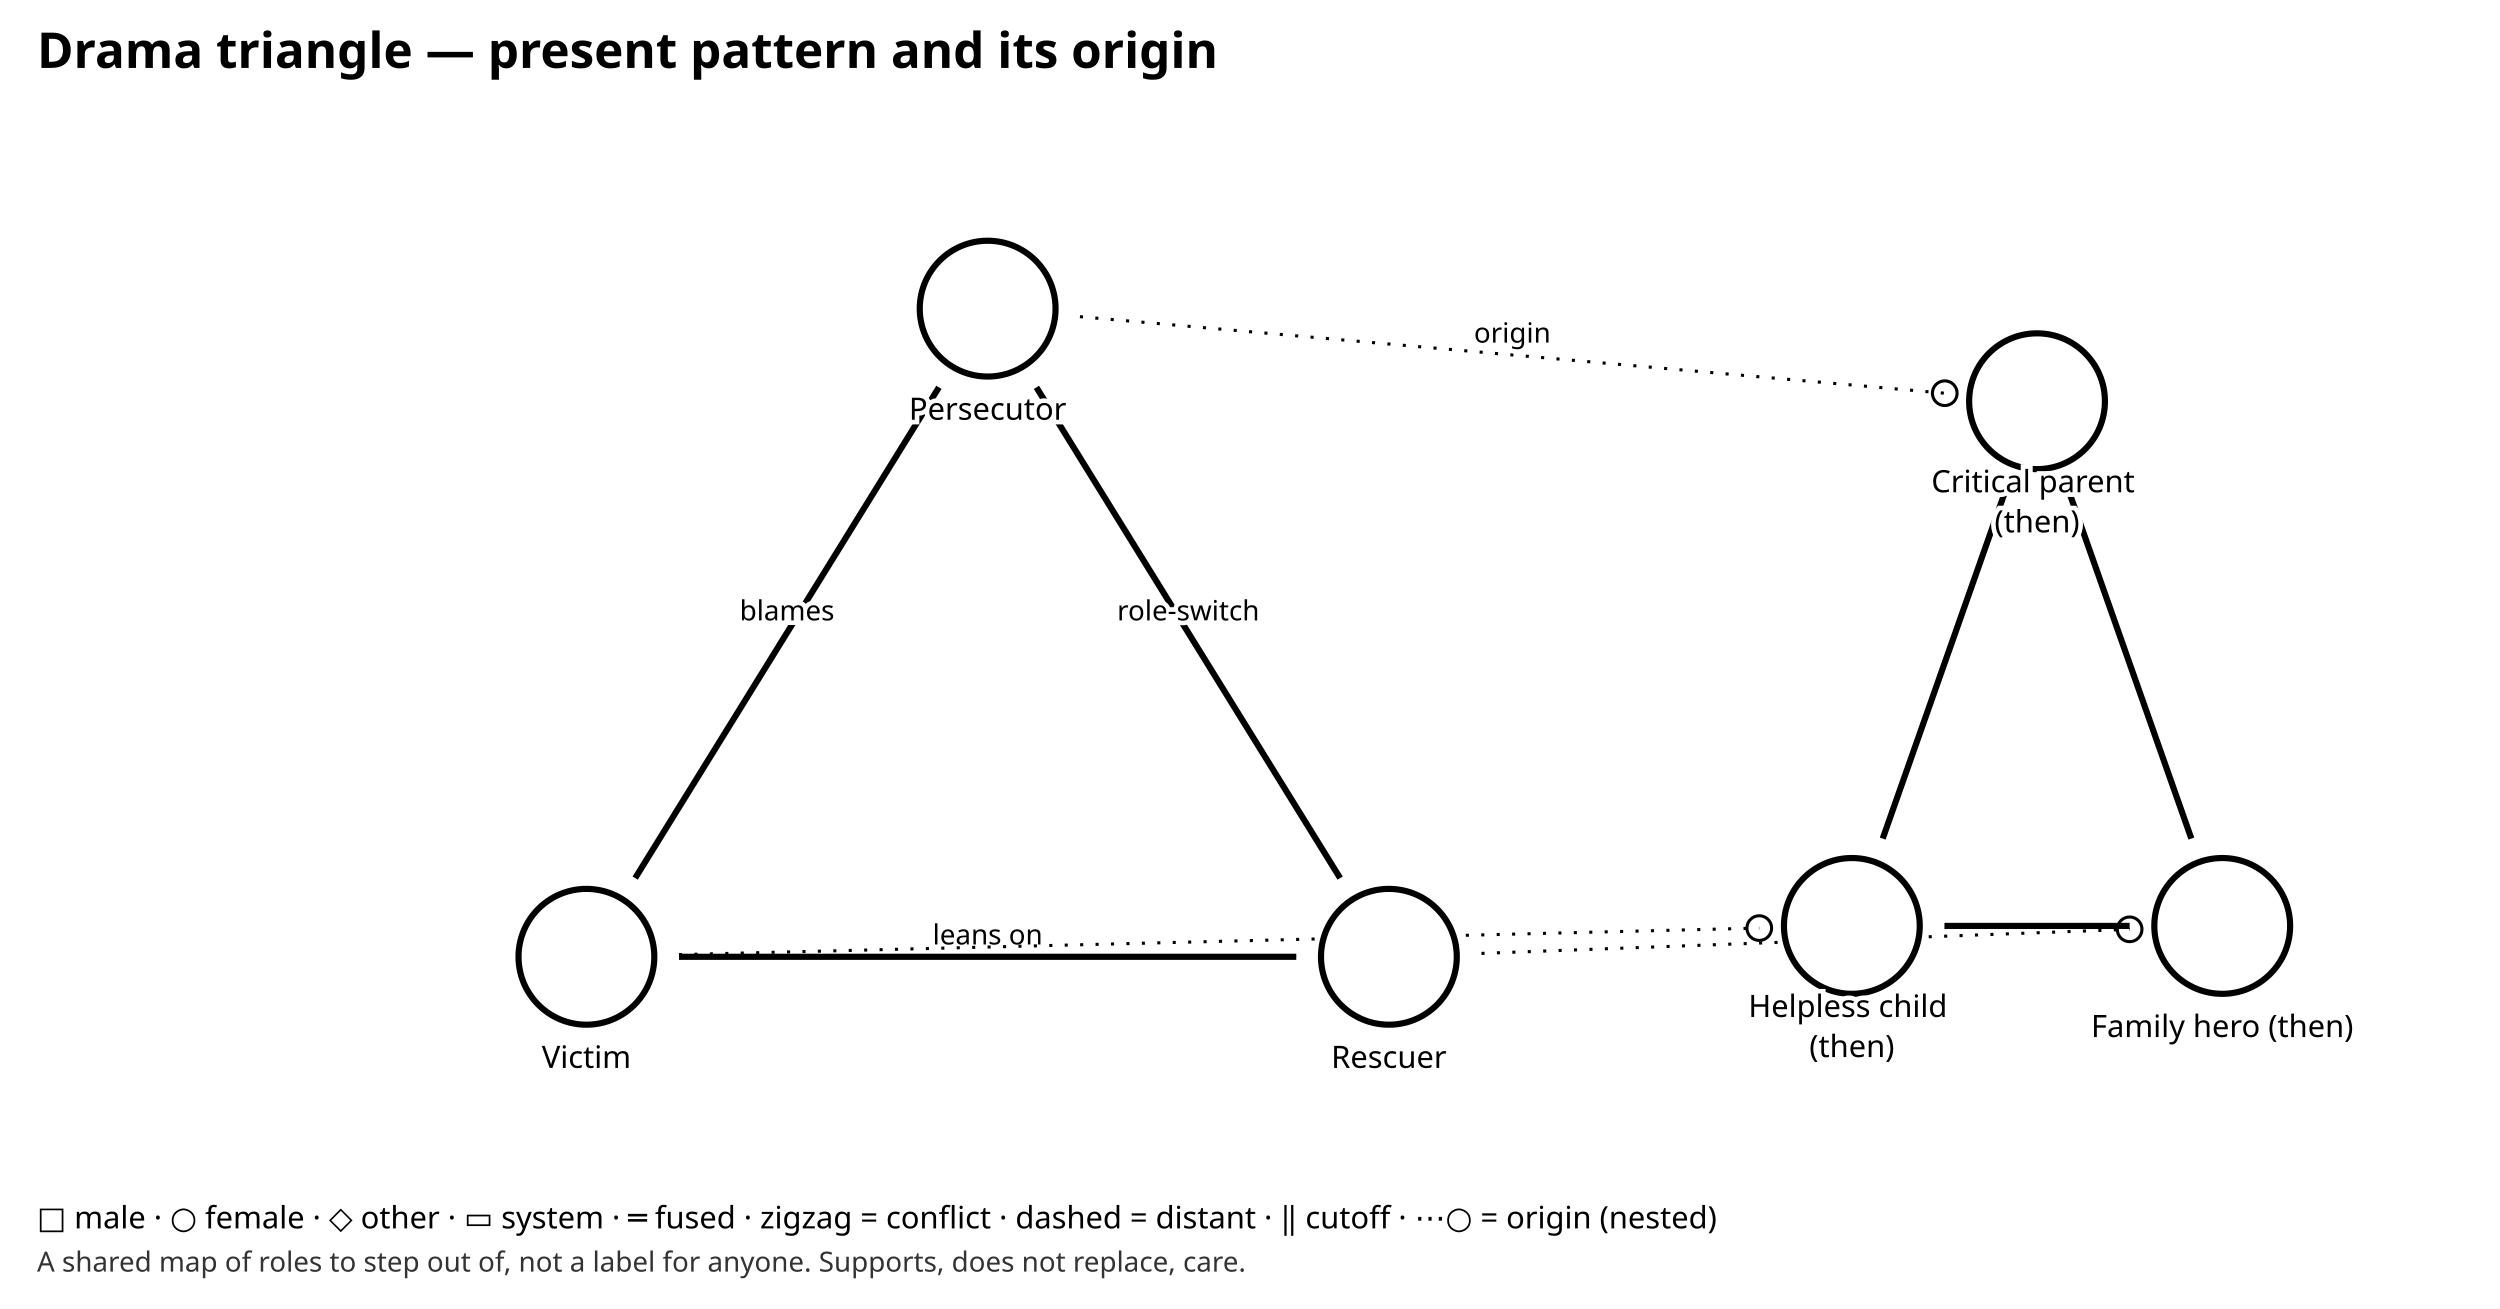
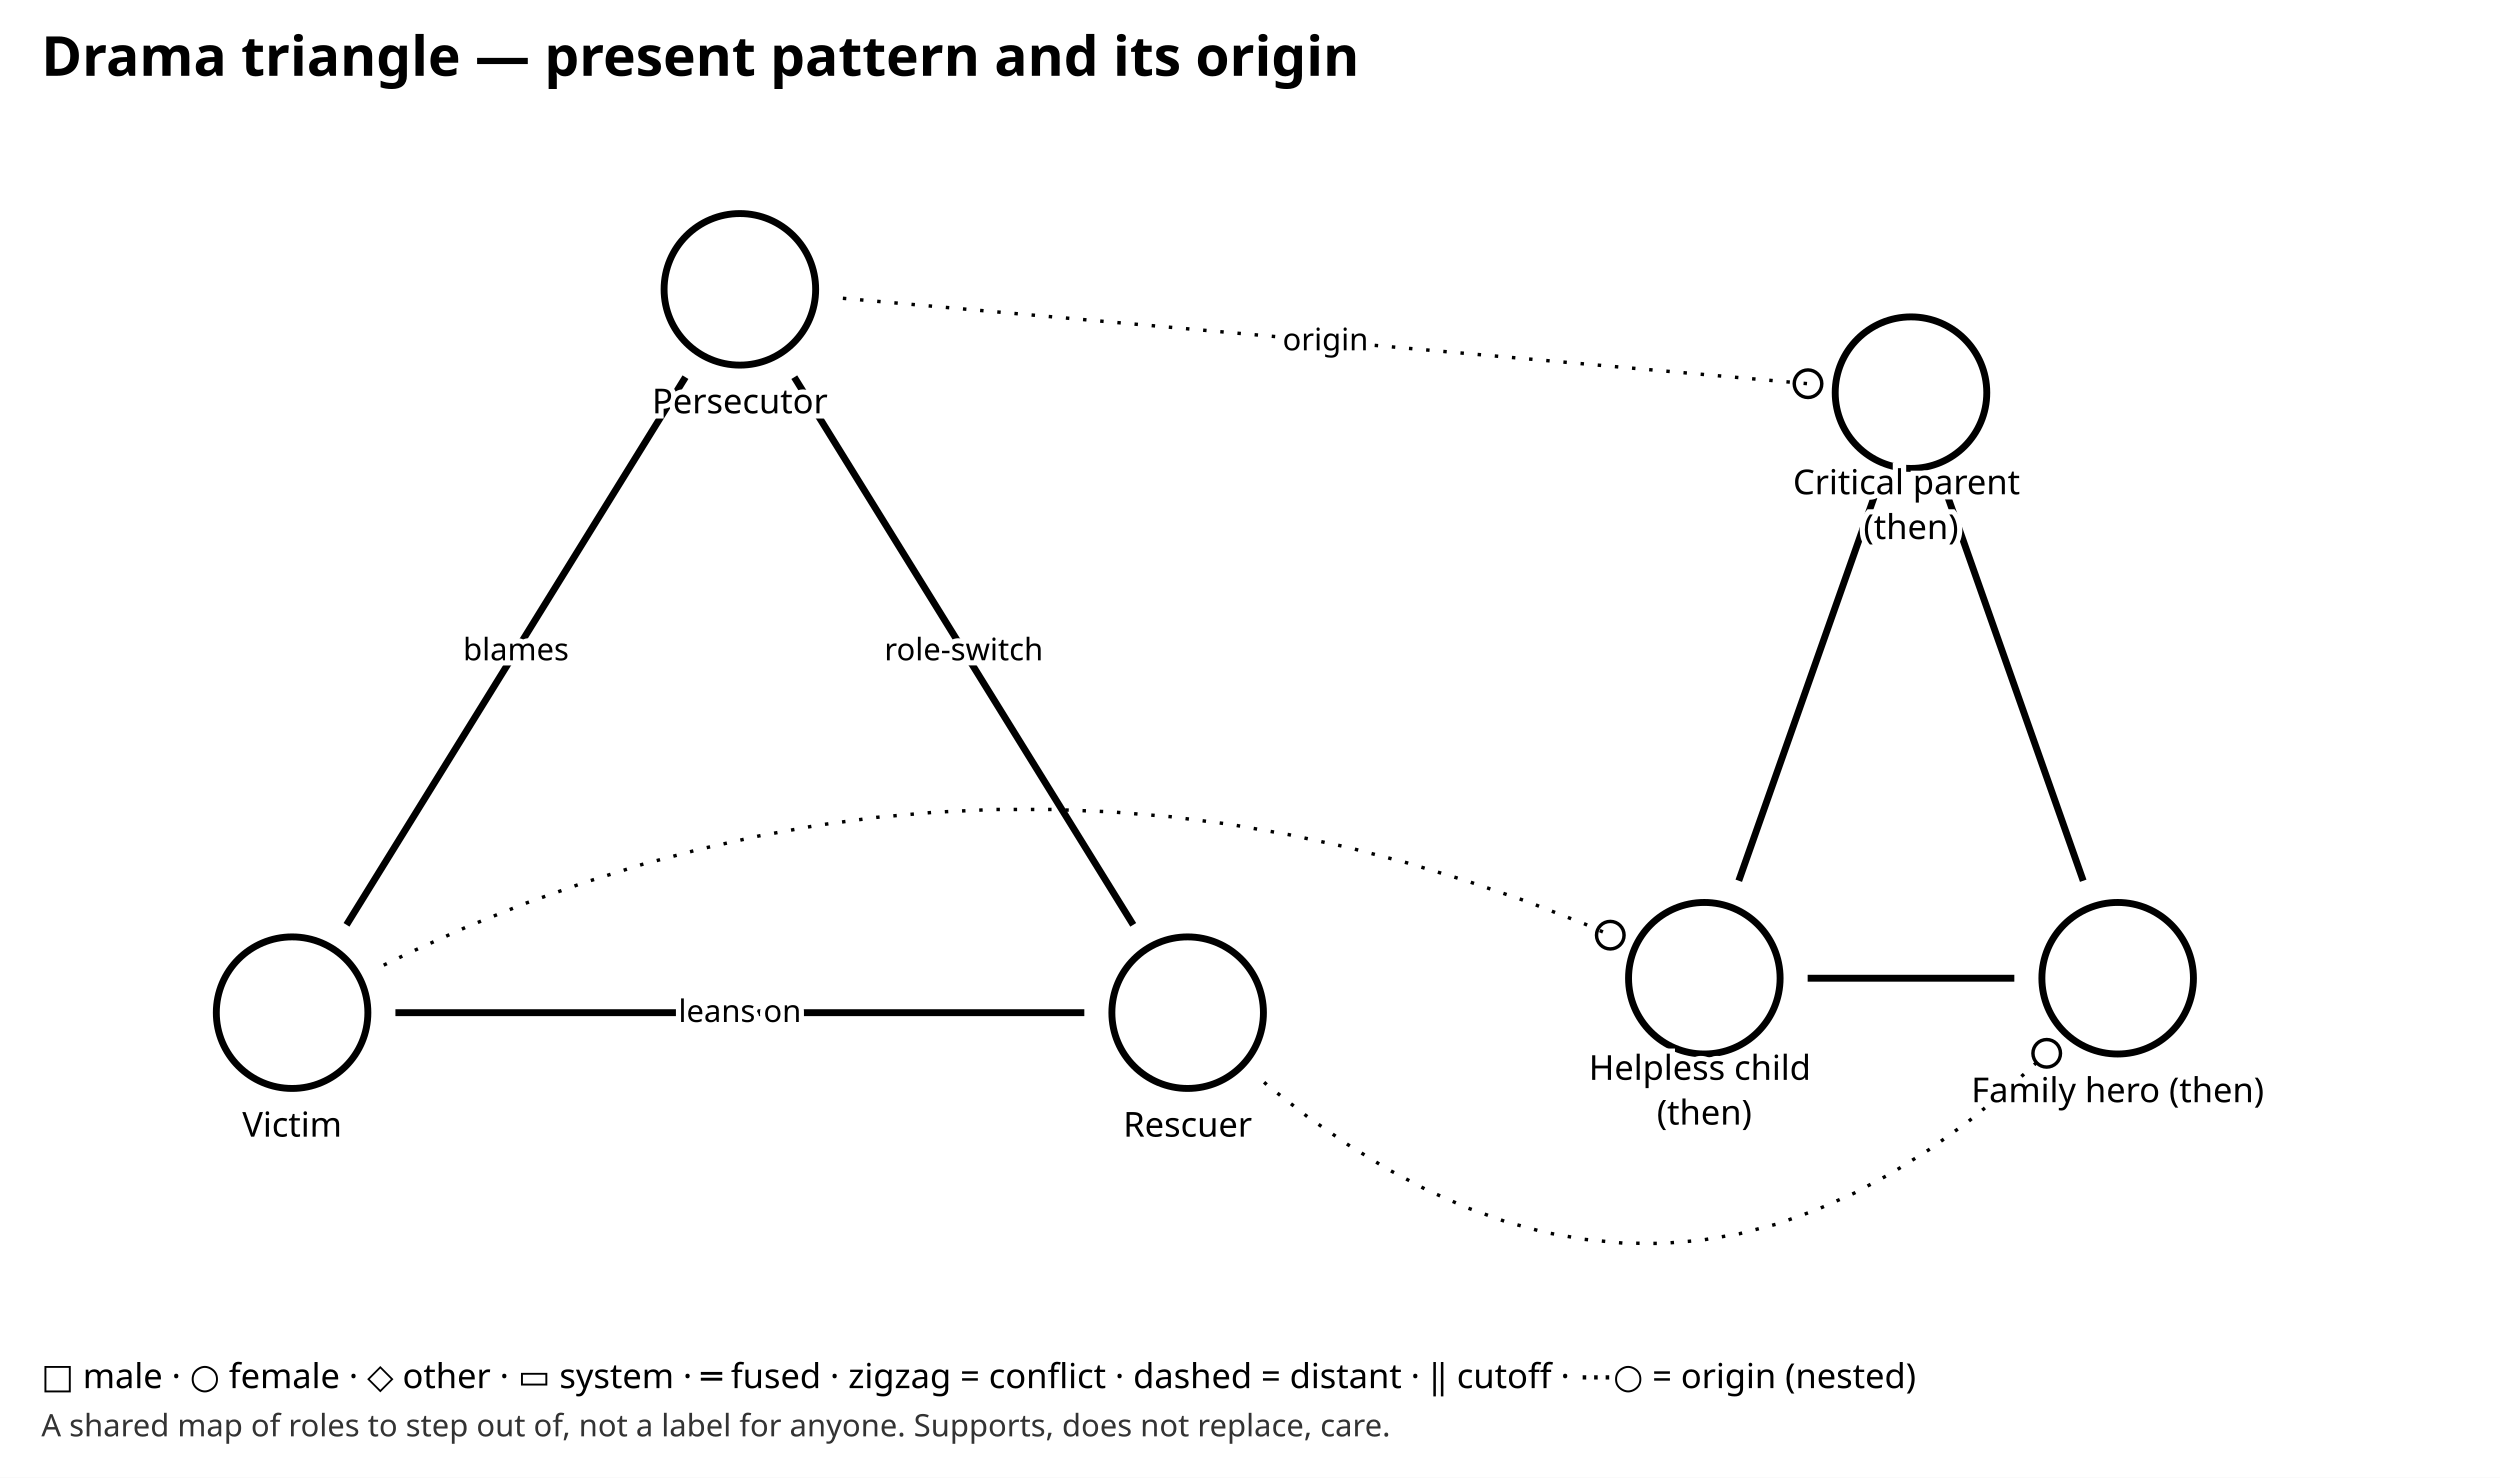
- <svg xmlns="http://www.w3.org/2000/svg" viewBox="0 0 810 424" role="img" aria-label="Relational field: Drama triangle — present pattern and its origin. People &amp; systems: Persecutor, Victim, Rescuer, Critical parent (then), Helpless child (then), Family hero (then). Relationships: Persecutor (reciprocal) Victim; Victim (reciprocal) Rescuer; Rescuer (reciprocal) Persecutor; Critical parent (then) (reciprocal) Helpless child (then); Helpless child (then) (reciprocal) Family hero (then); Family hero (then) (reciprocal) Critical parent (then); Persecutor (nestedWithin) Critical parent (then); Victim (nestedWithin) Helpless child (then); Rescuer (nestedWithin) Family hero (then).">
-   <rect x="0" y="0" width="810" height="424" fill="#fff" />
-   <text x="12" y="22" font-family="sans-serif" font-size="16" font-weight="700">Drama triangle — present pattern and its origin</text>
-   <line x1="304.2" y1="125.5" x2="205.8" y2="284.5" stroke="#000" stroke-width="2" />
-   <text data-el="edgelabel:pv" x="255" y="201" text-anchor="middle" font-family="sans-serif" font-size="9" stroke="#fff" stroke-width="3" paint-order="stroke">blames</text>
-   <line x1="220" y1="310" x2="420" y2="310" stroke="#000" stroke-width="2" />
-   <text data-el="edgelabel:vr" x="320" y="306" text-anchor="middle" font-family="sans-serif" font-size="9" stroke="#fff" stroke-width="3" paint-order="stroke">leans on</text>
-   <line x1="434.2" y1="284.5" x2="335.8" y2="125.5" stroke="#000" stroke-width="2" />
-   <text data-el="edgelabel:rp" x="385" y="201" text-anchor="middle" font-family="sans-serif" font-size="9" stroke="#fff" stroke-width="3" paint-order="stroke">role-switch</text>
-   <line x1="650" y1="158.3" x2="610" y2="271.7" stroke="#000" stroke-width="2" />
-   <line x1="630" y1="300" x2="690" y2="300" stroke="#000" stroke-width="2" />
-   <line x1="710" y1="271.7" x2="670" y2="158.3" stroke="#000" stroke-width="2" />
-   <line x1="349.9" y1="102.6" x2="630.1" y2="127.4" stroke="#000" stroke-width="1" stroke-dasharray="1 4" />
+ <svg xmlns="http://www.w3.org/2000/svg" viewBox="105.2 16 725.8 429" role="img" aria-label="Relational field: Drama triangle — present pattern and its origin. People &amp; systems: Persecutor, Victim, Rescuer, Critical parent (then), Helpless child (then), Family hero (then). Relationships: Persecutor (reciprocal) Victim; Victim (reciprocal) Rescuer; Rescuer (reciprocal) Persecutor; Critical parent (then) (reciprocal) Helpless child (then); Helpless child (then) (reciprocal) Family hero (then); Family hero (then) (reciprocal) Critical parent (then); Persecutor (nestedWithin) Critical parent (then); Victim (nestedWithin) Helpless child (then); Rescuer (nestedWithin) Family hero (then).">
+   <rect x="105.2" y="16" width="725.8" height="429" fill="#fff" />
+   <text x="117.2" y="38" font-family="sans-serif" font-size="16" font-weight="700">Drama triangle — present pattern and its origin</text>
+   <path data-el="edge:pv" d="M 304.2,125.5 L 205.8,284.5" fill="none" stroke="#000" stroke-width="2" />
+   <text data-el="edgelabel:pv" x="255" y="207.7" text-anchor="middle" font-family="sans-serif" font-size="9" stroke="#fff" stroke-width="3" paint-order="stroke">blames</text>
+   <path data-el="edge:vr" d="M 220,310 L 420,310" fill="none" stroke="#000" stroke-width="2" />
+   <text data-el="edgelabel:vr" x="320" y="312.7" text-anchor="middle" font-family="sans-serif" font-size="9" stroke="#fff" stroke-width="3" paint-order="stroke">leans on</text>
+   <path data-el="edge:rp" d="M 434.2,284.5 L 335.8,125.5" fill="none" stroke="#000" stroke-width="2" />
+   <text data-el="edgelabel:rp" x="385" y="207.7" text-anchor="middle" font-family="sans-serif" font-size="9" stroke="#fff" stroke-width="3" paint-order="stroke">role-switch</text>
+   <path data-el="edge:hch" d="M 650,158.3 L 610,271.7" fill="none" stroke="#000" stroke-width="2" />
+   <path data-el="edge:hhx" d="M 630,300 L 690,300" fill="none" stroke="#000" stroke-width="2" />
+   <path data-el="edge:hxc" d="M 710,271.7 L 670,158.3" fill="none" stroke="#000" stroke-width="2" />
+   <path data-el="edge:op" d="M 349.9,102.6 L 630.1,127.4" fill="none" stroke="#000" stroke-width="1" stroke-dasharray="1 4" />
  <circle cx="630.1" cy="127.4" r="4" fill="none" stroke="#000" stroke-width="1" />
-   <text data-el="edgelabel:op" x="490" y="111" text-anchor="middle" font-family="sans-serif" font-size="9" stroke="#fff" stroke-width="3" paint-order="stroke">origin</text>
-   <line x1="220" y1="309.3" x2="570" y2="300.7" stroke="#000" stroke-width="1" stroke-dasharray="1 4" />
-   <circle cx="570" cy="300.7" r="4" fill="none" stroke="#000" stroke-width="1" />
-   <line x1="480" y1="308.9" x2="690" y2="301.1" stroke="#000" stroke-width="1" stroke-dasharray="1 4" />
-   <circle cx="690" cy="301.1" r="4" fill="none" stroke="#000" stroke-width="1" />
+   <text data-el="edgelabel:op" x="490" y="117.7" text-anchor="middle" font-family="sans-serif" font-size="9" stroke="#fff" stroke-width="3" paint-order="stroke">origin</text>
+   <path data-el="edge:ov" d="M 216.6,296.2 L 223.8,292.7 L 240.7,285.1 L 257.6,278.3 L 274.6,272.3 L 291.5,267 L 308.5,262.5 L 325.5,258.7 L 342.5,255.6 L 359.6,253.3 L 376.6,251.8 L 393.7,251 L 410.8,251 L 427.9,251.7 L 445,253.1 L 462.2,255.3 L 479.3,258.3 L 496.5,262 L 513.7,266.5 L 530.9,271.7 L 548.2,277.6 L 565.4,284.3 L 572.7,287.5" fill="none" stroke="#000" stroke-width="1" stroke-dasharray="1 4" />
+   <circle cx="572.7" cy="287.5" r="4" fill="none" stroke="#000" stroke-width="1" />
+   <path data-el="edge:or" d="M 472.2,330.2 L 473.3,331.2 L 484.9,340.3 L 496.5,348.3 L 508,355.4 L 519.5,361.5 L 531,366.6 L 542.4,370.7 L 553.8,373.8 L 565.1,375.8 L 576.4,376.9 L 587.7,377 L 598.9,376.1 L 610.1,374.2 L 621.3,371.3 L 632.4,367.3 L 643.5,362.4 L 654.5,356.5 L 665.5,349.6 L 676.5,341.7 L 687.4,332.8 L 698.3,322.8 L 699.4,321.8" fill="none" stroke="#000" stroke-width="1" stroke-dasharray="1 4" />
+   <circle cx="699.4" cy="321.8" r="4" fill="none" stroke="#000" stroke-width="1" />
  <g data-node-id="persecutor">
    <circle data-el="node:persecutor" cx="320" cy="100" r="22" fill="#fff" stroke="#000" stroke-width="2" />
    <text x="320" y="136" font-family="sans-serif" font-size="10" text-anchor="middle" stroke="#fff" stroke-width="3" paint-order="stroke" data-el="nodelabel:persecutor">Persecutor</text>
  </g>
  <g data-node-id="victim">
    <circle data-el="node:victim" cx="190" cy="310" r="22" fill="#fff" stroke="#000" stroke-width="2" />
    <text x="190" y="346" font-family="sans-serif" font-size="10" text-anchor="middle" stroke="#fff" stroke-width="3" paint-order="stroke" data-el="nodelabel:victim">Victim</text>
  </g>
  <g data-node-id="rescuer">
    <circle data-el="node:rescuer" cx="450" cy="310" r="22" fill="#fff" stroke="#000" stroke-width="2" />
    <text x="450" y="346" font-family="sans-serif" font-size="10" text-anchor="middle" stroke="#fff" stroke-width="3" paint-order="stroke" data-el="nodelabel:rescuer">Rescuer</text>
  </g>
  <g data-node-id="histCritic">
    <circle data-el="node:histCritic" cx="660" cy="130" r="22" fill="#fff" stroke="#000" stroke-width="2" />
    <text text-anchor="middle" font-family="sans-serif" font-size="10" stroke="#fff" stroke-width="3" paint-order="stroke" data-el="nodelabel:histCritic">
      <tspan x="660" y="159.5">Critical parent</tspan>
      <tspan x="660" y="172.5">(then)</tspan>
    </text>
  </g>
  <g data-node-id="histHelpless">
    <circle data-el="node:histHelpless" cx="600" cy="300" r="22" fill="#fff" stroke="#000" stroke-width="2" />
    <text text-anchor="middle" font-family="sans-serif" font-size="10" stroke="#fff" stroke-width="3" paint-order="stroke" data-el="nodelabel:histHelpless">
      <tspan x="600" y="329.5">Helpless child</tspan>
      <tspan x="600" y="342.5">(then)</tspan>
    </text>
  </g>
  <g data-node-id="histHero">
    <circle data-el="node:histHero" cx="720" cy="300" r="22" fill="#fff" stroke="#000" stroke-width="2" />
    <text x="720" y="336" font-family="sans-serif" font-size="10" text-anchor="middle" stroke="#fff" stroke-width="3" paint-order="stroke" data-el="nodelabel:histHero">Family hero (then)</text>
  </g>
-   <text x="12" y="398" font-family="sans-serif" font-size="10">□ male · ○ female · ◇ other · ▭ system · ═ fused · zigzag = conflict · dashed = distant · ‖ cutoff · ⋯○ = origin (nested)</text>
-   <text x="12" y="412" font-family="sans-serif" font-size="9" fill="#333">A shared map of roles to step out of, not a label for anyone. Supports, does not replace, care.</text>
+   <text x="117.2" y="419" font-family="sans-serif" font-size="10">□ male · ○ female · ◇ other · ▭ system · ═ fused · zigzag = conflict · dashed = distant · ‖ cutoff · ⋯○ = origin (nested)</text>
+   <text x="117.2" y="433" font-family="sans-serif" font-size="9" fill="#333">A shared map of roles to step out of, not a label for anyone. Supports, does not replace, care.</text>
</svg>
